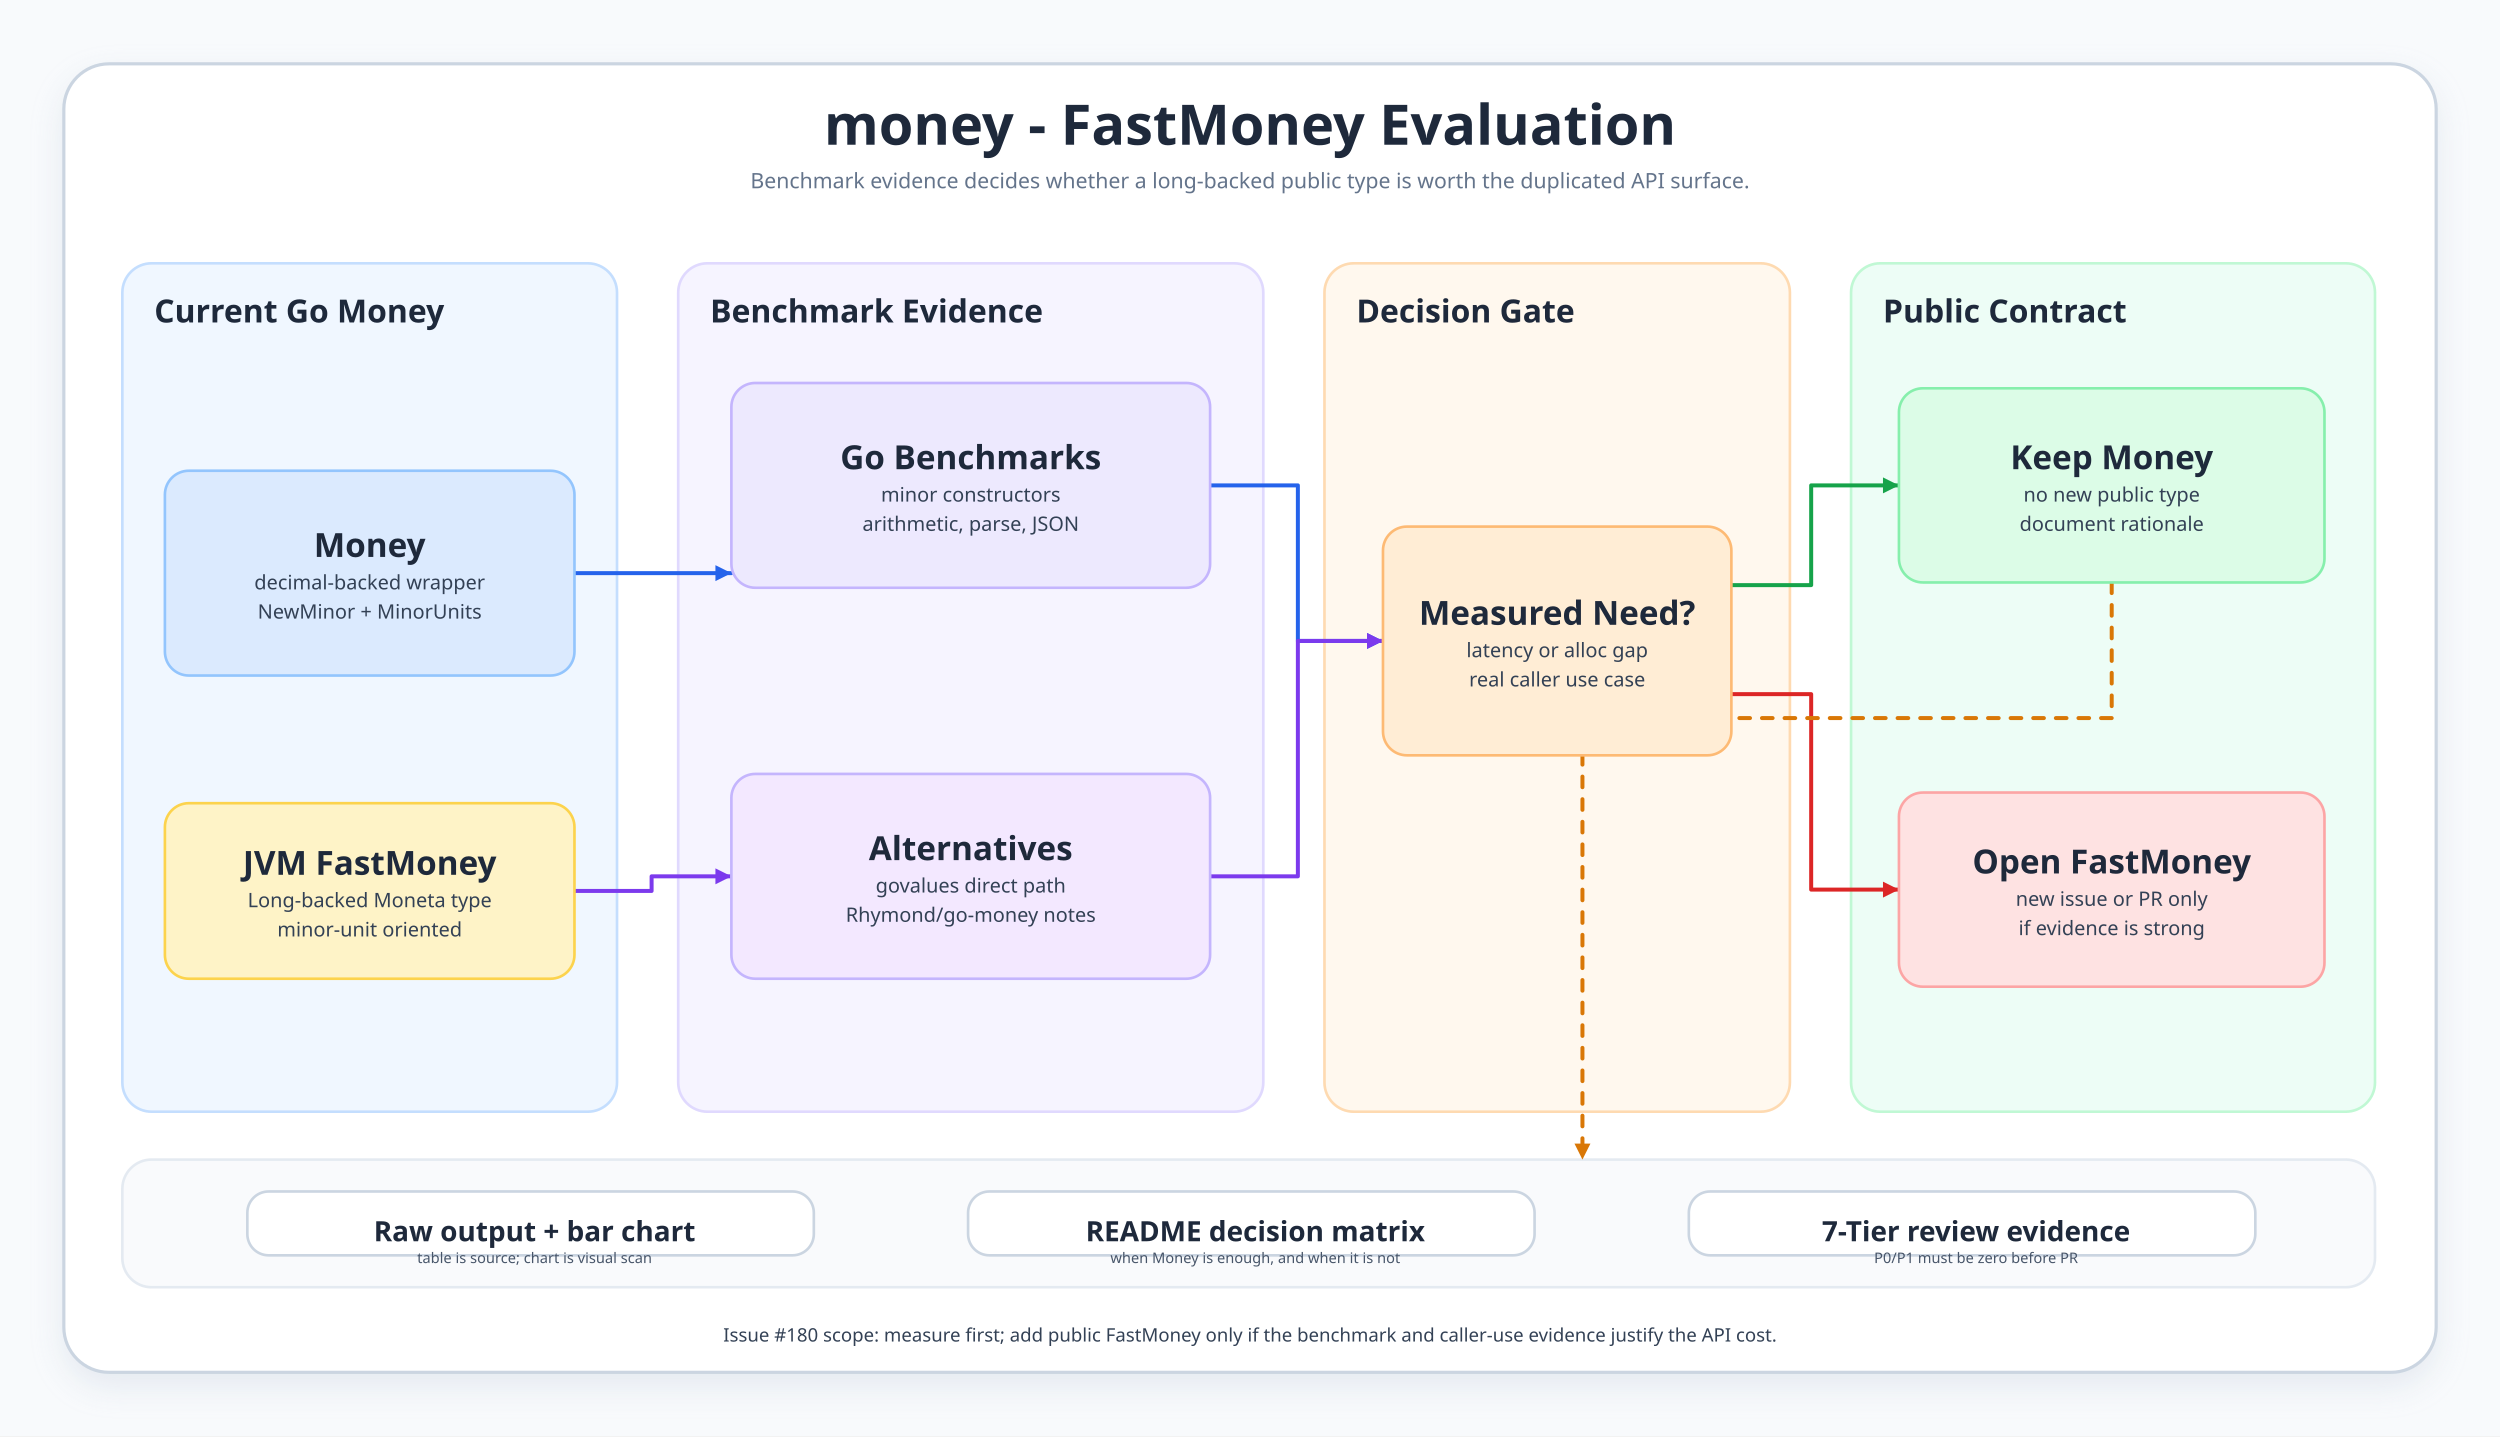
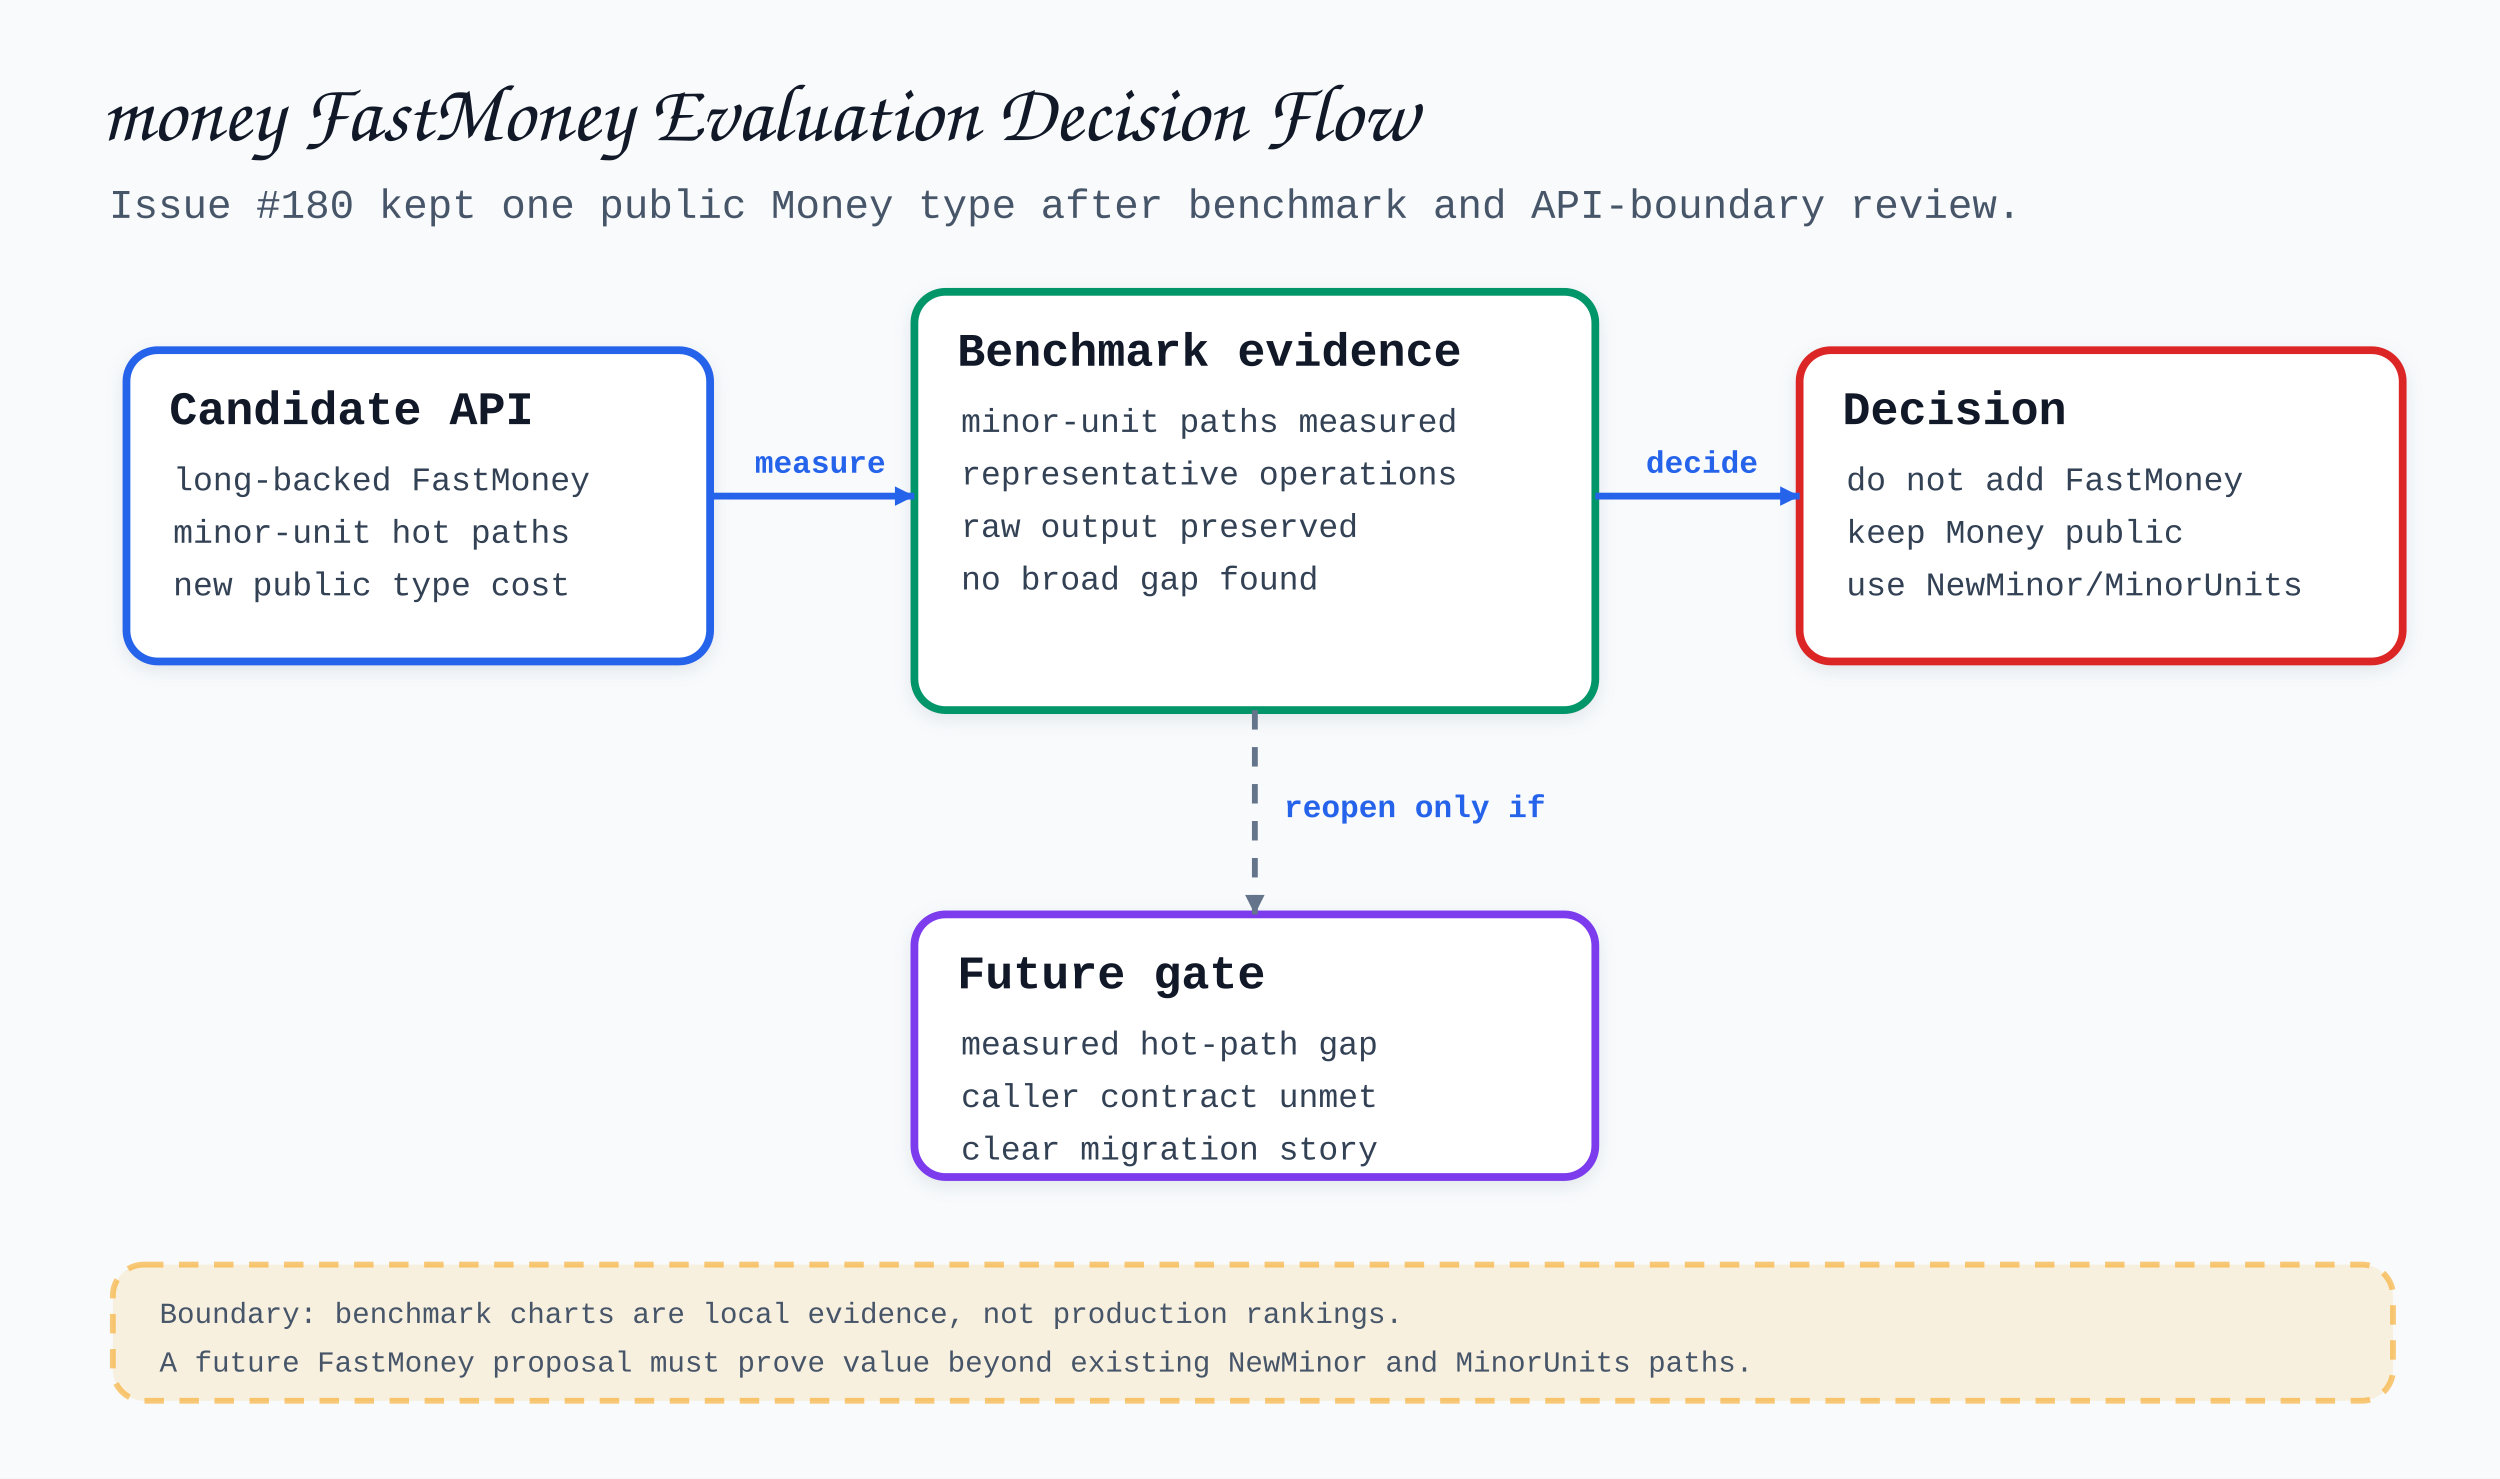
- <svg xmlns="http://www.w3.org/2000/svg" width="1880" height="1080" viewBox="0 0 1880 1080">
+ <svg xmlns="http://www.w3.org/2000/svg" width="1285" height="760" viewBox="0 0 1285 760">
  <defs>
-     <style>
-       @font-face { font-family: 'Architects Daughter'; src: url('/Users/debop/Library/Fonts/ArchitectsDaughter-Regular.ttf'); }
-       @font-face { font-family: 'Comic Mono'; src: url('/Users/debop/Library/Fonts/ComicMono.ttf'); font-weight: normal; }
-       @font-face { font-family: 'Comic Mono'; src: url('/Users/debop/Library/Fonts/ComicMono-Bold.ttf'); font-weight: bold; }
-       .title { font-family: 'Architects Daughter'; font-size: 42px; fill: #1E293B; font-weight: bold; }
-       .subtitle { font-family: 'Comic Mono'; font-size: 16px; fill: #64748B; }
-       .panel-label { font-family: 'Architects Daughter'; font-size: 24px; fill: #1E293B; font-weight: bold; }
-       .card-title { font-family: 'Architects Daughter'; font-size: 25px; fill: #1E293B; font-weight: bold; }
-       .card-detail { font-family: 'Comic Mono'; font-size: 15px; fill: #334155; }
-       .footer-title { font-family: 'Architects Daughter'; font-size: 21px; fill: #1E293B; font-weight: bold; }
-       .footer-detail { font-family: 'Comic Mono'; font-size: 11px; fill: #475569; }
-       .footer-note { font-family: 'Comic Mono'; font-size: 14px; fill: #334155; }
-     </style>
-     <marker id="1E293B" viewBox="0 0 5 5" refX="4.5" refY="2.5" markerWidth="5" markerHeight="5" orient="auto">
-       <path d="M 0.5 0.5 L 4.5 2.5 L 0.5 4.5 Z" fill="#1E293B" />
+     <marker id="arrow" markerWidth="12" markerHeight="10" refX="10" refY="5" orient="auto" markerUnits="userSpaceOnUse">
+       <path d="M0,0 L10,5 L0,10 z" fill="#2563eb" />
    </marker>
-     <marker id="64748B" viewBox="0 0 5 5" refX="4.5" refY="2.5" markerWidth="5" markerHeight="5" orient="auto">
-       <path d="M 0.5 0.5 L 4.5 2.5 L 0.5 4.5 Z" fill="#64748B" />
+     <marker id="arrow-gray" markerWidth="12" markerHeight="10" refX="10" refY="5" orient="auto" markerUnits="userSpaceOnUse">
+       <path d="M0,0 L10,5 L0,10 z" fill="#64748b" />
    </marker>
-     <marker id="475569" viewBox="0 0 5 5" refX="4.5" refY="2.5" markerWidth="5" markerHeight="5" orient="auto">
-       <path d="M 0.5 0.5 L 4.5 2.5 L 0.5 4.5 Z" fill="#475569" />
-     </marker>
-     <marker id="2563EB" viewBox="0 0 5 5" refX="4.5" refY="2.5" markerWidth="5" markerHeight="5" orient="auto">
-       <path d="M 0.5 0.5 L 4.5 2.5 L 0.5 4.5 Z" fill="#2563EB" />
-     </marker>
-     <marker id="7C3AED" viewBox="0 0 5 5" refX="4.5" refY="2.5" markerWidth="5" markerHeight="5" orient="auto">
-       <path d="M 0.5 0.5 L 4.5 2.5 L 0.5 4.5 Z" fill="#7C3AED" />
-     </marker>
-     <marker id="16A34A" viewBox="0 0 5 5" refX="4.5" refY="2.5" markerWidth="5" markerHeight="5" orient="auto">
-       <path d="M 0.5 0.5 L 4.5 2.5 L 0.5 4.5 Z" fill="#16A34A" />
-     </marker>
-     <marker id="DC2626" viewBox="0 0 5 5" refX="4.5" refY="2.5" markerWidth="5" markerHeight="5" orient="auto">
-       <path d="M 0.5 0.5 L 4.5 2.5 L 0.5 4.5 Z" fill="#DC2626" />
-     </marker>
-     <marker id="D97706" viewBox="0 0 5 5" refX="4.5" refY="2.5" markerWidth="5" markerHeight="5" orient="auto">
-       <path d="M 0.5 0.5 L 4.5 2.5 L 0.5 4.5 Z" fill="#D97706" />
-     </marker>
-     <filter id="shadow" x="-10%" y="-10%" width="120%" height="120%">
-       <feDropShadow dx="0" dy="10" stdDeviation="12" flood-color="#CBD5E1" flood-opacity="0.42" />
+     <filter id="shadow" x="-10%" y="-10%" width="120%" height="125%">
+       <feDropShadow dx="0" dy="3" stdDeviation="4" flood-color="#94a3b8" flood-opacity=".22" />
    </filter>
  </defs>
-   <rect x="0" y="0" width="1880" height="1080" fill="#F8FAFC" />
-   <rect x="48" y="48" width="1784" height="984" rx="34" fill="#FFFFFF" stroke="#CBD5E1" stroke-width="2.4" filter="url(#shadow)" />
-   <text x="940" y="94" class="title" text-anchor="middle" dominant-baseline="middle">money - FastMoney Evaluation</text>
-   <text x="940" y="136" class="subtitle" text-anchor="middle" dominant-baseline="middle">Benchmark evidence decides whether a long-backed public type is worth the duplicated API surface.</text>
-   <g>
-     <rect x="92" y="198" width="372" height="638" rx="22" fill="#EFF6FF" stroke="#BFDBFE" stroke-width="2" opacity="0.92" />
-     <text x="116" y="234" class="panel-label" dominant-baseline="middle">Current Go Money</text>
-   </g>
-   <g>
-     <rect x="510" y="198" width="440" height="638" rx="22" fill="#F5F3FF" stroke="#DDD6FE" stroke-width="2" opacity="0.92" />
-     <text x="534" y="234" class="panel-label" dominant-baseline="middle">Benchmark Evidence</text>
-   </g>
-   <g>
-     <rect x="996" y="198" width="350" height="638" rx="22" fill="#FFF7ED" stroke="#FED7AA" stroke-width="2" opacity="0.92" />
-     <text x="1020" y="234" class="panel-label" dominant-baseline="middle">Decision Gate</text>
-   </g>
-   <g>
-     <rect x="1392" y="198" width="394" height="638" rx="22" fill="#ECFDF5" stroke="#BBF7D0" stroke-width="2" opacity="0.92" />
-     <text x="1416" y="234" class="panel-label" dominant-baseline="middle">Public Contract</text>
-   </g>
-   <g>
-     <rect x="92" y="872" width="1694" height="96" rx="22" fill="#F8FAFC" stroke="#E2E8F0" stroke-width="2" opacity="0.92" />
-   </g>
-   <path d="M 432 431 L 550 431" fill="none" stroke="#2563EB" stroke-width="3" stroke-linecap="round" stroke-linejoin="round" marker-end="url(#2563EB)" />
-   <path d="M 432 670 L 490 670 L 490 659 L 550 659" fill="none" stroke="#7C3AED" stroke-width="3" stroke-linecap="round" stroke-linejoin="round" marker-end="url(#7C3AED)" />
-   <path d="M 910 365 L 976 365 L 976 482 L 1040 482" fill="none" stroke="#2563EB" stroke-width="3" stroke-linecap="round" stroke-linejoin="round" marker-end="url(#2563EB)" />
-   <path d="M 910 659 L 976 659 L 976 482 L 1040 482" fill="none" stroke="#7C3AED" stroke-width="3" stroke-linecap="round" stroke-linejoin="round" marker-end="url(#7C3AED)" />
-   <path d="M 1302 440 L 1362 440 L 1362 365 L 1428 365" fill="none" stroke="#16A34A" stroke-width="3" stroke-linecap="round" stroke-linejoin="round" marker-end="url(#16A34A)" />
-   <path d="M 1302 522 L 1362 522 L 1362 669 L 1428 669" fill="none" stroke="#DC2626" stroke-width="3" stroke-linecap="round" stroke-linejoin="round" marker-end="url(#DC2626)" />
-   <path d="M 1588 438 L 1588 540 L 1190 540 L 1190 872" fill="none" stroke="#D97706" stroke-width="3" stroke-linecap="round" stroke-linejoin="round" marker-end="url(#D97706)" stroke-dasharray="8 9" />
-   <rect x="124" y="354" width="308" height="154" rx="18" fill="#DBEAFE" stroke="#93C5FD" stroke-width="2" />
-   <text x="278" y="410" class="card-title" text-anchor="middle" dominant-baseline="middle">Money</text>
-   <text x="278" y="438" class="card-detail" text-anchor="middle" dominant-baseline="middle">decimal-backed wrapper</text>
-   <text x="278" y="460" class="card-detail" text-anchor="middle" dominant-baseline="middle">NewMinor + MinorUnits</text>
-   <rect x="124" y="604" width="308" height="132" rx="18" fill="#FEF3C7" stroke="#FCD34D" stroke-width="2" />
-   <text x="278" y="649" class="card-title" text-anchor="middle" dominant-baseline="middle">JVM FastMoney</text>
-   <text x="278" y="677" class="card-detail" text-anchor="middle" dominant-baseline="middle">Long-backed Moneta type</text>
-   <text x="278" y="699" class="card-detail" text-anchor="middle" dominant-baseline="middle">minor-unit oriented</text>
-   <rect x="550" y="288" width="360" height="154" rx="18" fill="#EDE9FE" stroke="#C4B5FD" stroke-width="2" />
-   <text x="730" y="344" class="card-title" text-anchor="middle" dominant-baseline="middle">Go Benchmarks</text>
-   <text x="730" y="372" class="card-detail" text-anchor="middle" dominant-baseline="middle">minor constructors</text>
-   <text x="730" y="394" class="card-detail" text-anchor="middle" dominant-baseline="middle">arithmetic, parse, JSON</text>
-   <rect x="550" y="582" width="360" height="154" rx="18" fill="#F3E8FF" stroke="#C4B5FD" stroke-width="2" />
-   <text x="730" y="638" class="card-title" text-anchor="middle" dominant-baseline="middle">Alternatives</text>
-   <text x="730" y="666" class="card-detail" text-anchor="middle" dominant-baseline="middle">govalues direct path</text>
-   <text x="730" y="688" class="card-detail" text-anchor="middle" dominant-baseline="middle">Rhymond/go-money notes</text>
-   <rect x="1040" y="396" width="262" height="172" rx="18" fill="#FFEDD5" stroke="#FDBA74" stroke-width="2" />
-   <text x="1171" y="461" class="card-title" text-anchor="middle" dominant-baseline="middle">Measured Need?</text>
-   <text x="1171" y="489" class="card-detail" text-anchor="middle" dominant-baseline="middle">latency or alloc gap</text>
-   <text x="1171" y="511" class="card-detail" text-anchor="middle" dominant-baseline="middle">real caller use case</text>
-   <rect x="1428" y="292" width="320" height="146" rx="18" fill="#DCFCE7" stroke="#86EFAC" stroke-width="2" />
-   <text x="1588" y="344" class="card-title" text-anchor="middle" dominant-baseline="middle">Keep Money</text>
-   <text x="1588" y="372" class="card-detail" text-anchor="middle" dominant-baseline="middle">no new public type</text>
-   <text x="1588" y="394" class="card-detail" text-anchor="middle" dominant-baseline="middle">document rationale</text>
-   <rect x="1428" y="596" width="320" height="146" rx="18" fill="#FEE2E2" stroke="#FCA5A5" stroke-width="2" />
-   <text x="1588" y="648" class="card-title" text-anchor="middle" dominant-baseline="middle">Open FastMoney</text>
-   <text x="1588" y="676" class="card-detail" text-anchor="middle" dominant-baseline="middle">new issue or PR only</text>
-   <text x="1588" y="698" class="card-detail" text-anchor="middle" dominant-baseline="middle">if evidence is strong</text>
-   <rect x="186" y="896" width="426" height="48" rx="16" fill="#FFFFFF" stroke="#CBD5E1" stroke-width="2" />
-   <rect x="728" y="896" width="426" height="48" rx="16" fill="#FFFFFF" stroke="#CBD5E1" stroke-width="2" />
-   <rect x="1270" y="896" width="426" height="48" rx="16" fill="#FFFFFF" stroke="#CBD5E1" stroke-width="2" />
-   <text x="402" y="926" class="footer-title" text-anchor="middle" dominant-baseline="middle">Raw output + bar chart</text>
-   <text x="402" y="946" class="footer-detail" text-anchor="middle" dominant-baseline="middle">table is source; chart is visual scan</text>
-   <text x="944" y="926" class="footer-title" text-anchor="middle" dominant-baseline="middle">README decision matrix</text>
-   <text x="944" y="946" class="footer-detail" text-anchor="middle" dominant-baseline="middle">when Money is enough, and when it is not</text>
-   <text x="1486" y="926" class="footer-title" text-anchor="middle" dominant-baseline="middle">7-Tier review evidence</text>
-   <text x="1486" y="946" class="footer-detail" text-anchor="middle" dominant-baseline="middle">P0/P1 must be zero before PR</text>
-   <text x="940" y="1004" class="footer-note" text-anchor="middle" dominant-baseline="middle">Issue #180 scope: measure first; add public FastMoney only if the benchmark and caller-use evidence justify the API cost.</text>
+   <style>
+ @font-face{font-family:'Architects Daughter';src:local('Architects Daughter');}
+ @font-face{font-family:'Comic Mono';src:local('Comic Mono');}
+ .bg{fill:#f8fafc}.title{font:42px 'Architects Daughter','Comic Sans MS',cursive;fill:#111827}.sub{font:21px 'Comic Mono','Courier New',monospace;fill:#475569}.card-title{font:24px 'Comic Mono','Courier New',monospace;font-weight:700;fill:#111827}.body{font:17px 'Comic Mono','Courier New',monospace;fill:#334155}.small{font:15px 'Comic Mono','Courier New',monospace;fill:#475569}.label{font:16px 'Comic Mono','Courier New',monospace;fill:#2563eb;font-weight:700}.arrow{stroke:#2563eb;stroke-width:3.5;fill:none;marker-end:url(#arrow)}.dashed{stroke:#64748b;stroke-width:3;stroke-dasharray:10 9;fill:none;marker-end:url(#arrow-gray)}.card{fill:#fff;stroke-width:4}.alt{fill:#f59e0b;fill-opacity:.12;stroke:#f59e0b;stroke-opacity:.55;stroke-dasharray:10 8;stroke-width:3}
+ </style>
+   <rect class="bg" width="1285" height="760" />
+   <text class="title" x="52" y="72">money FastMoney Evaluation Decision Flow</text>
+   <text class="sub" x="56" y="112">Issue #180 kept one public Money type after benchmark and API-boundary review.</text>
+   <rect class="card" x="65" y="180" width="300" height="160" rx="16" fill="#eff6ff" stroke="#2563eb" filter="url(#shadow)" />
+   <text class="card-title" x="87" y="218">Candidate API</text>
+   <text class="body" x="89" y="252">long-backed FastMoney</text>
+   <text class="body" x="89" y="279">minor-unit hot paths</text>
+   <text class="body" x="89" y="306">new public type cost</text>
+   <rect class="card" x="470" y="150" width="350" height="215" rx="16" fill="#ecfdf5" stroke="#059669" filter="url(#shadow)" />
+   <text class="card-title" x="492" y="188">Benchmark evidence</text>
+   <text class="body" x="494" y="222">minor-unit paths measured</text>
+   <text class="body" x="494" y="249">representative operations</text>
+   <text class="body" x="494" y="276">raw output preserved</text>
+   <text class="body" x="494" y="303">no broad gap found</text>
+   <rect class="card" x="925" y="180" width="310" height="160" rx="16" fill="#fef2f2" stroke="#dc2626" filter="url(#shadow)" />
+   <text class="card-title" x="947" y="218">Decision</text>
+   <text class="body" x="949" y="252">do not add FastMoney</text>
+   <text class="body" x="949" y="279">keep Money public</text>
+   <text class="body" x="949" y="306">use NewMinor/MinorUnits</text>
+   <rect class="card" x="470" y="470" width="350" height="135" rx="16" fill="#f5f3ff" stroke="#7c3aed" filter="url(#shadow)" />
+   <text class="card-title" x="492" y="508">Future gate</text>
+   <text class="body" x="494" y="542">measured hot-path gap</text>
+   <text class="body" x="494" y="569">caller contract unmet</text>
+   <text class="body" x="494" y="596">clear migration story</text>
+   <path class="arrow" d="M365 255 L470 255" />
+   <text class="label" x="388" y="243">measure</text>
+   <path class="arrow" d="M820 255 L925 255" />
+   <text class="label" x="846" y="243">decide</text>
+   <path class="dashed" d="M645 365 L645 470" />
+   <text class="label" x="660" y="420">reopen only if</text>
+   <rect class="alt" x="58" y="650" width="1172" height="70" rx="16" />
+   <text class="small" x="82" y="680">Boundary: benchmark charts are local evidence, not production rankings.</text>
+   <text class="small" x="82" y="705">A future FastMoney proposal must prove value beyond existing NewMinor and MinorUnits paths.</text>
</svg>
